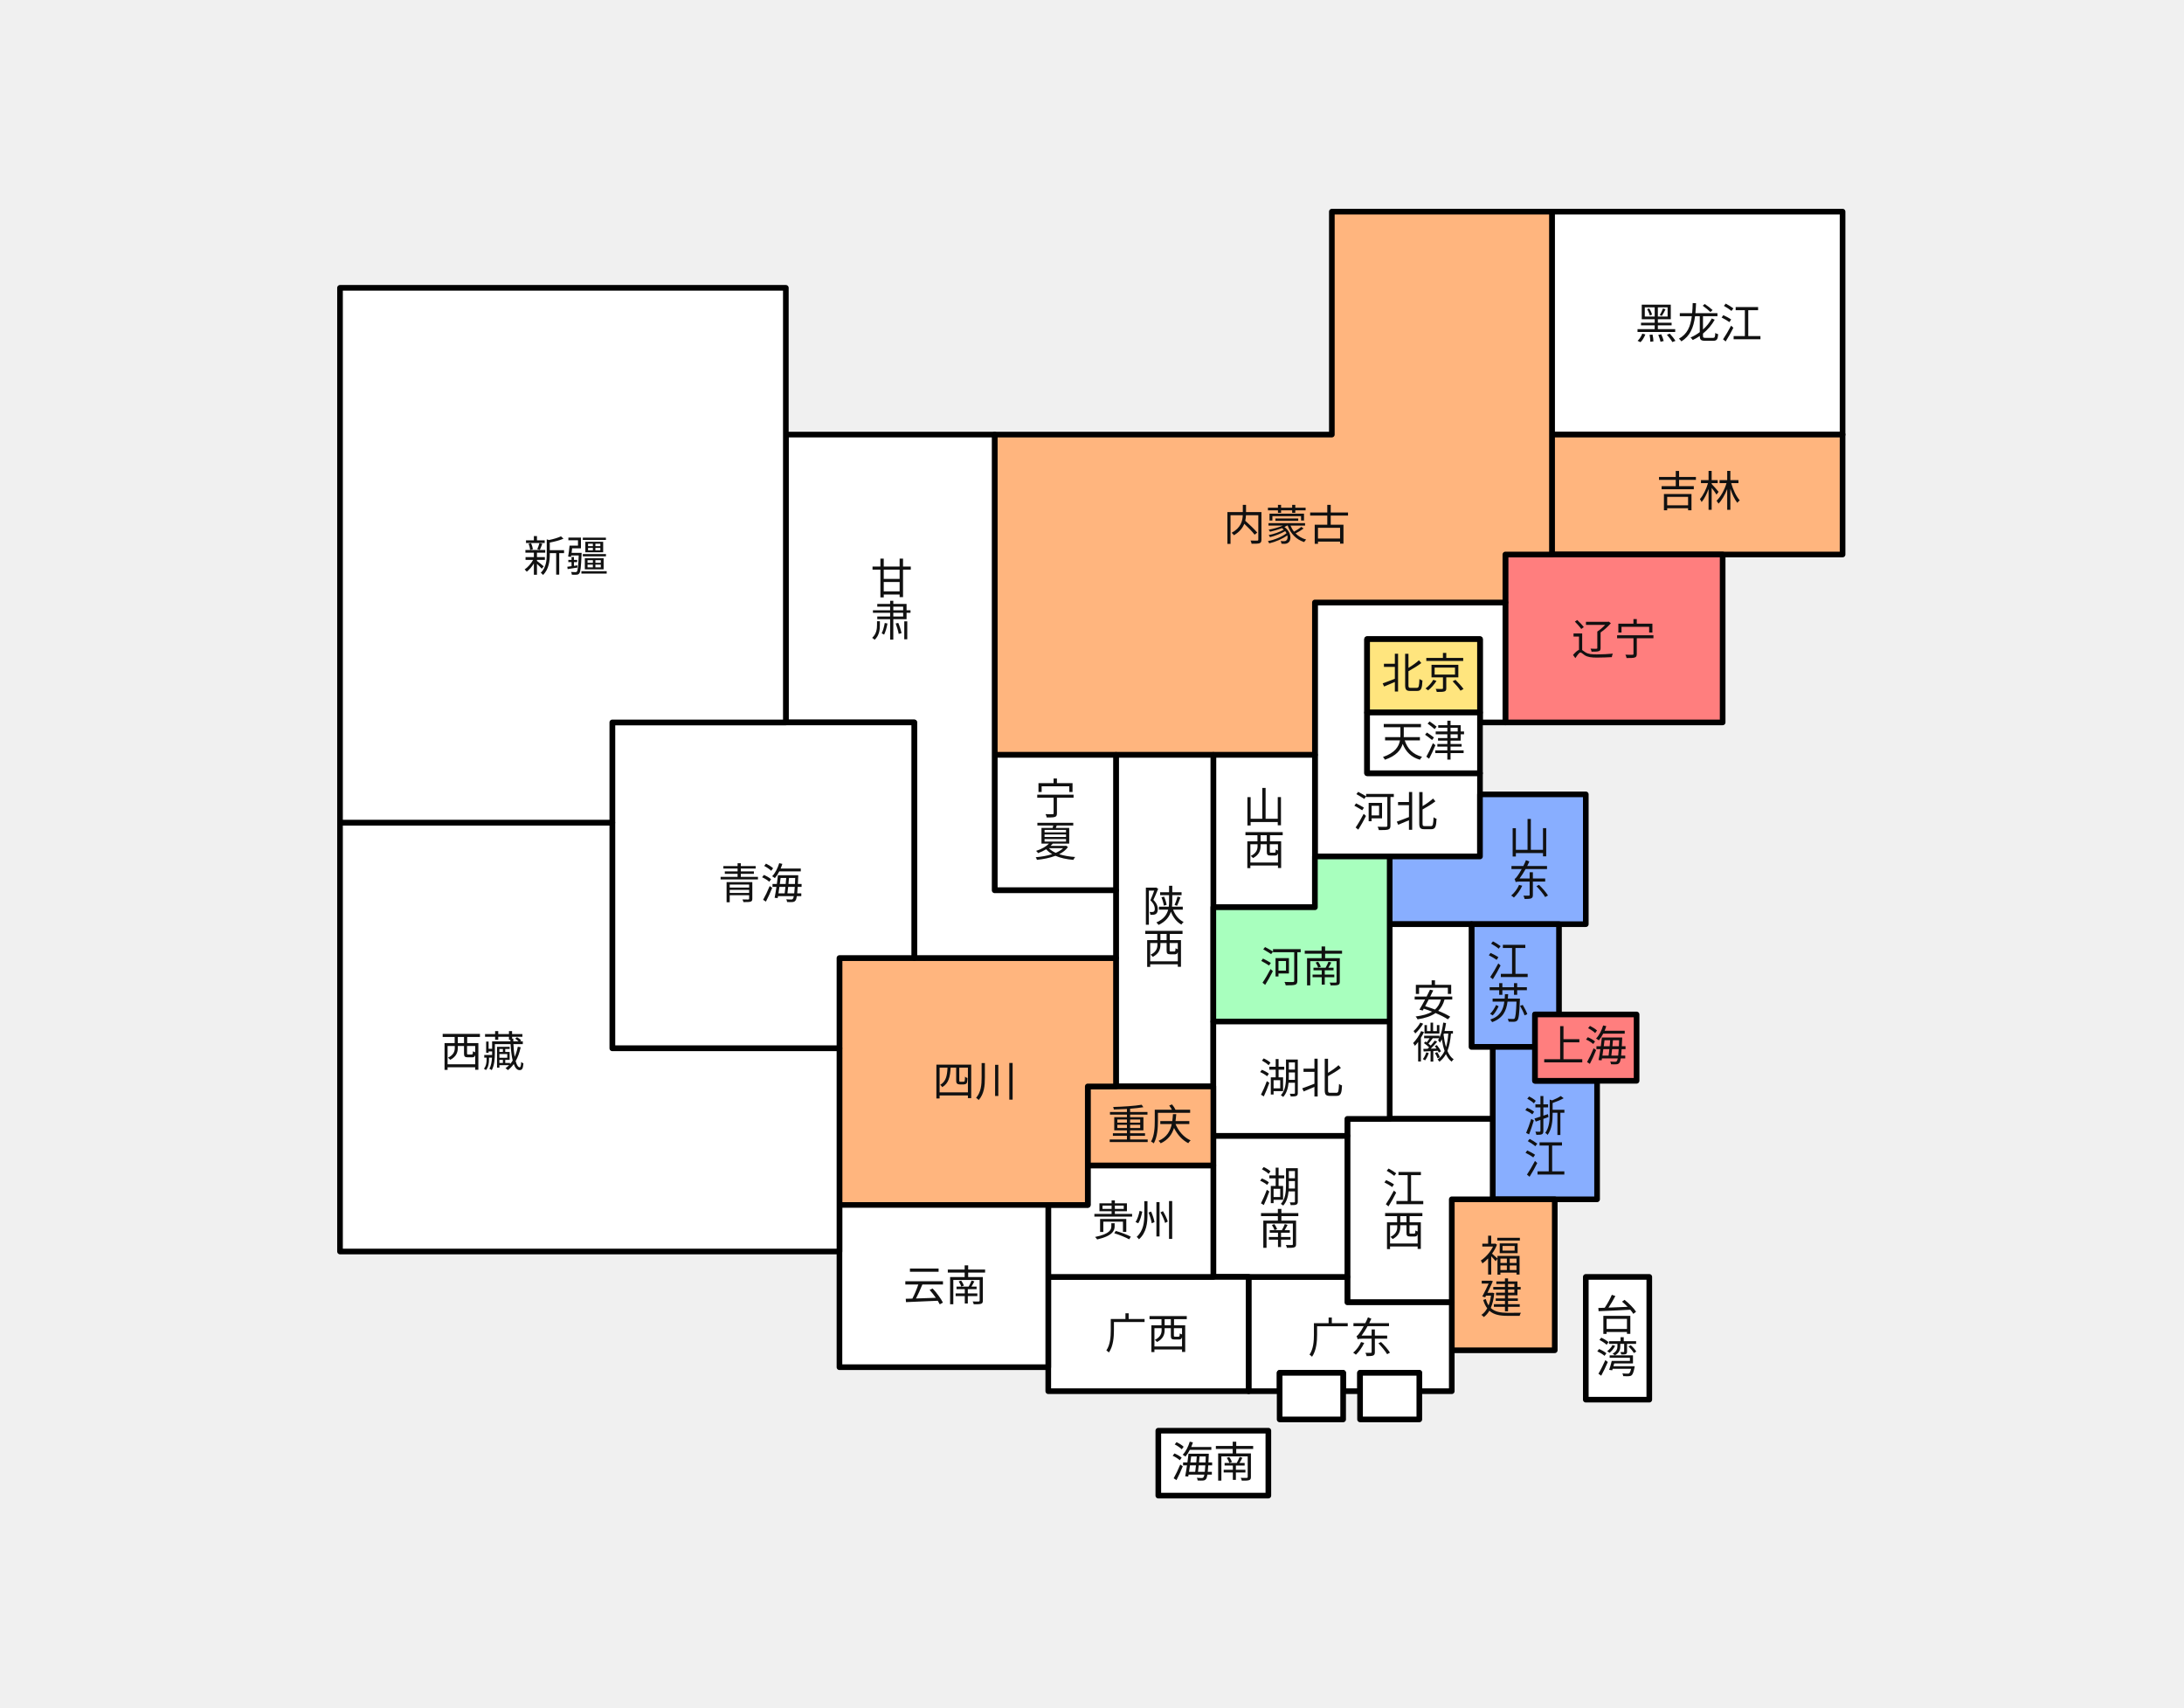
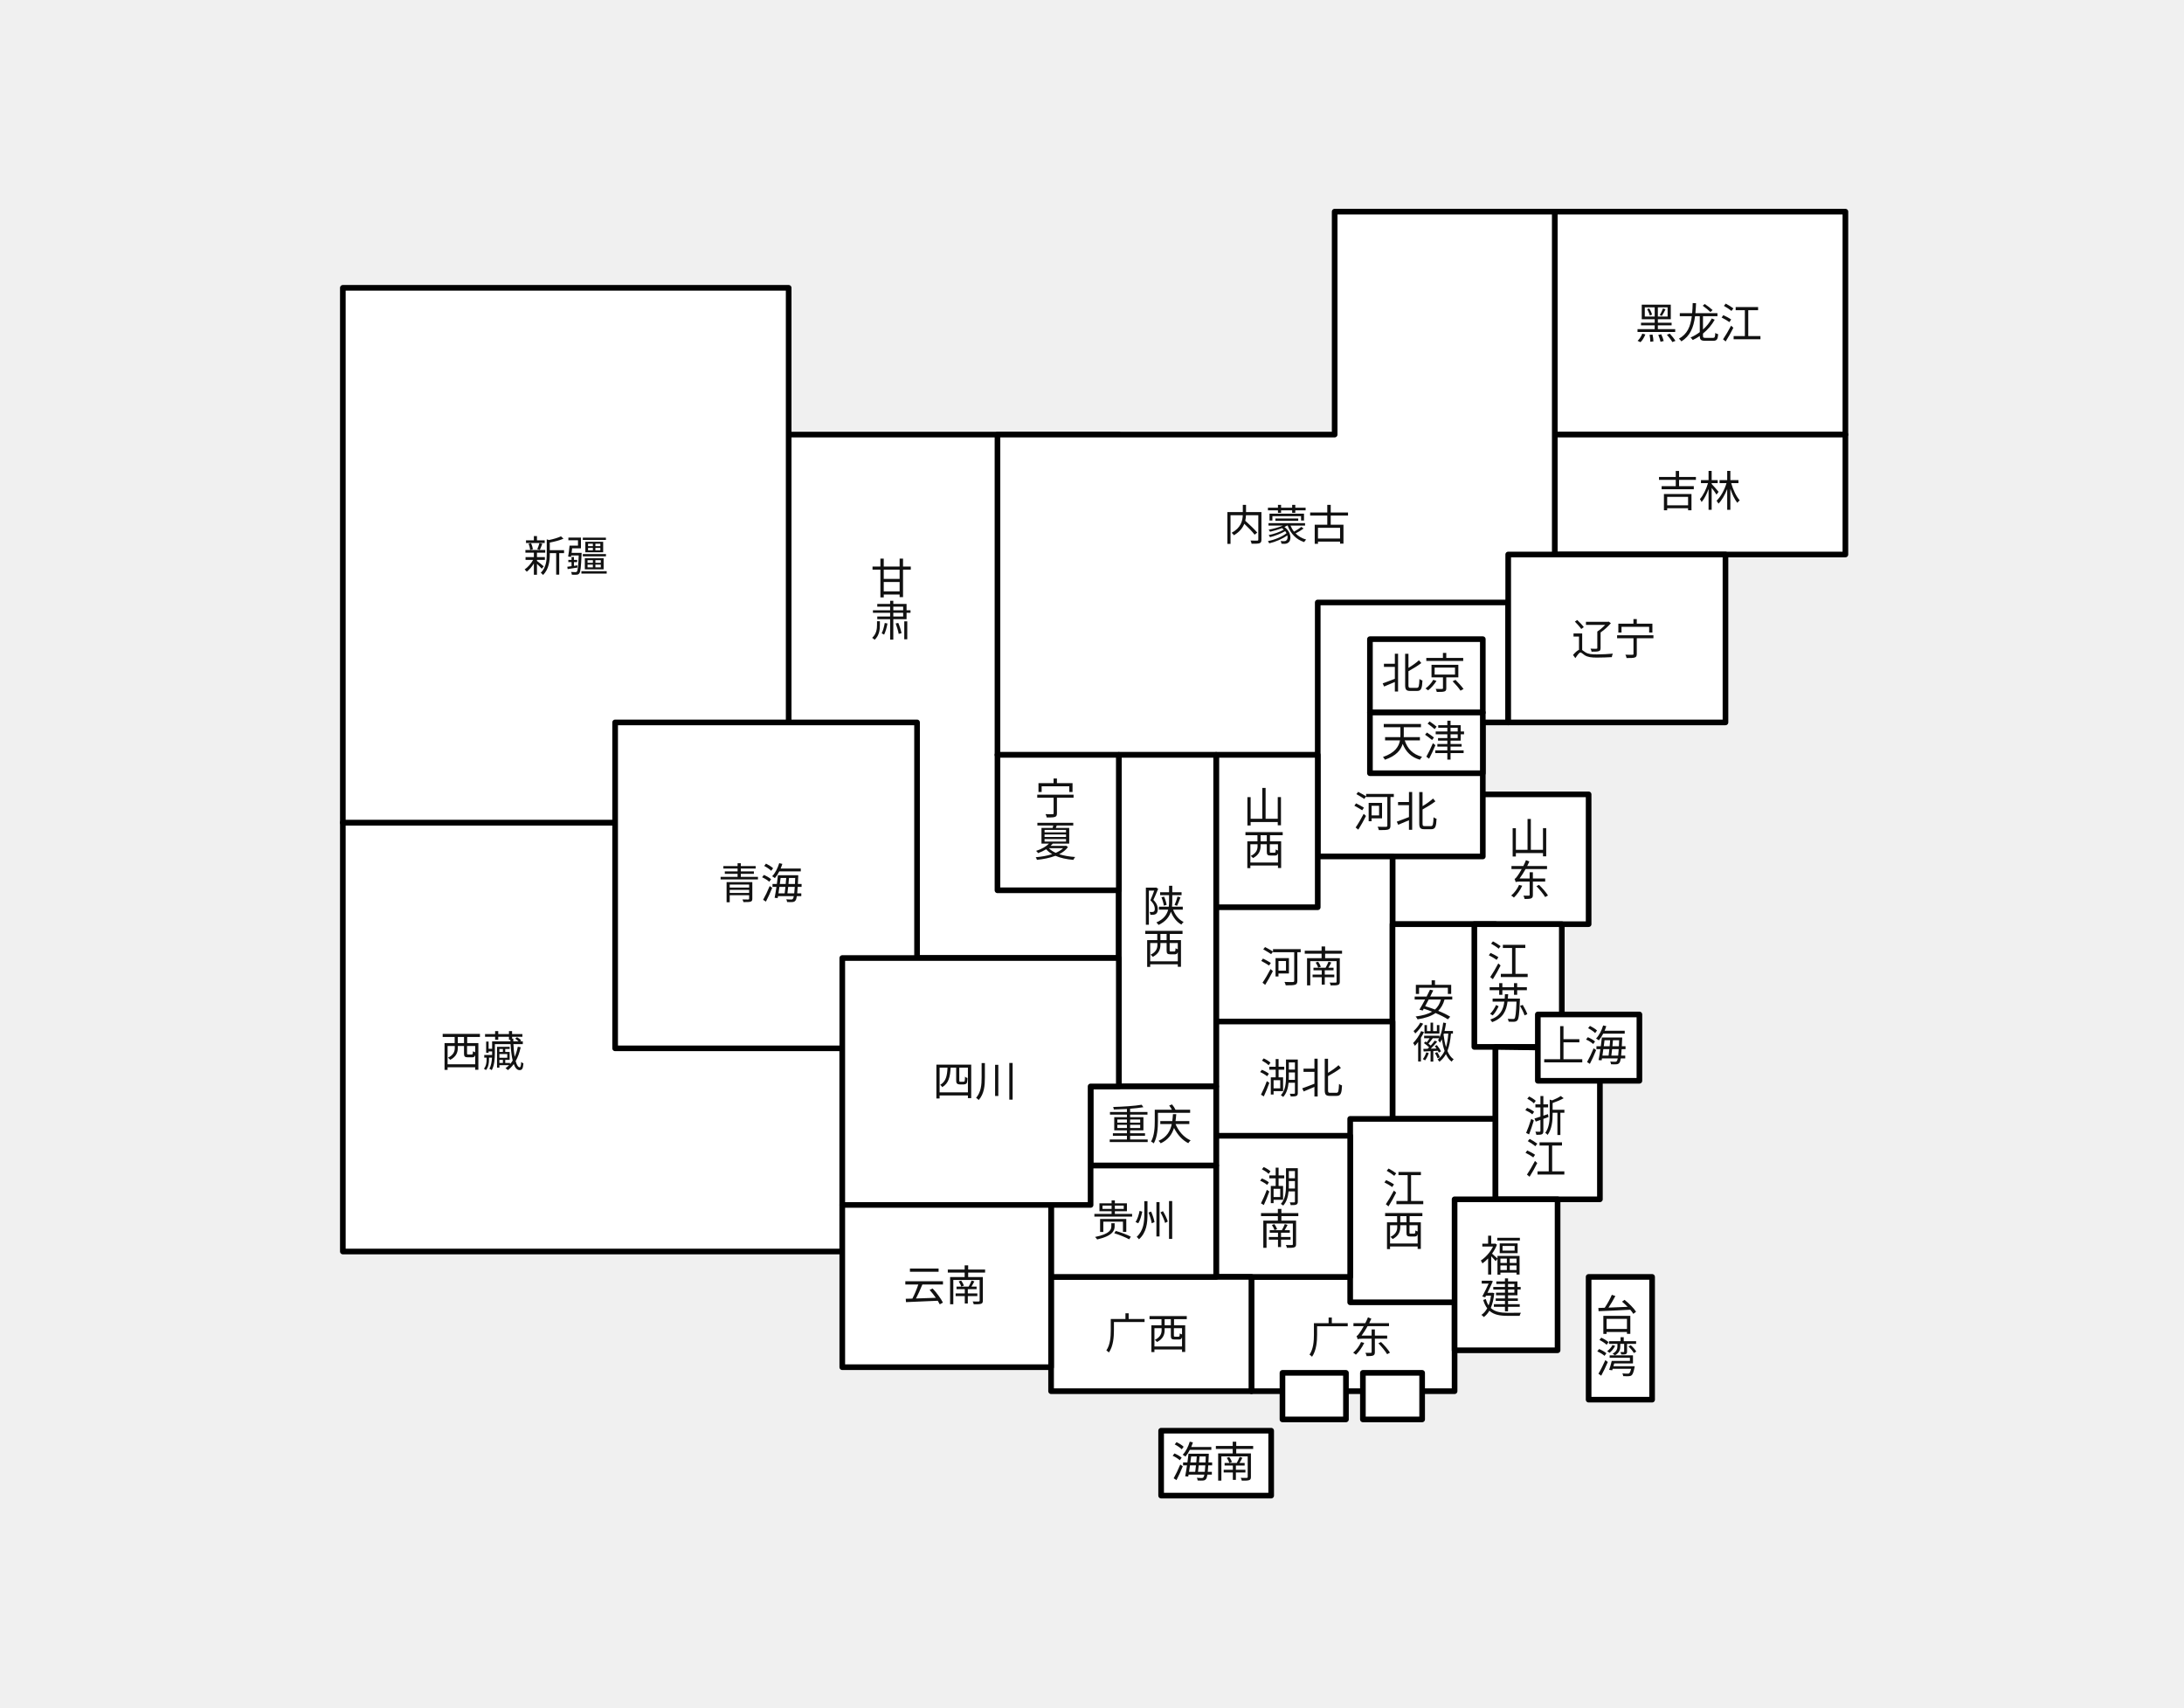
<svg xmlns="http://www.w3.org/2000/svg" viewBox="0 0 1548 1210">
  <style type="text/css">
svg{
	fill: #D9A9A9;
}
#地区 *{
    fill:#FFF;
    fill-rule:evenodd;
    clip-rule:evenodd;
    stroke:#000000;
    stroke-width:4;
    stroke-linecap:round;
    stroke-linejoin:round;
}
#地区 .st1{fill:#FFFFFF;}
#地区 .st2{fill:#FFB57E;}
#地区 .st3{fill:#FF7E7E;}
#地区 .st4{fill:#FFE57E;}
#地区 .st5{fill:#88AEFF;}
#地区 .st6{fill:#A8FFBE;}
#地名 *{
    fill:#111111;
    font-family:'Tensentype-JiaLiDaYuanJF';
    font-size:30px;
}
</style>
  <g id="地区">
-     <polygon id="黑龙江" points="1306,150 1306,308 1100,308 1100,150" />
-     <polygon id="吉林" class="st2" points="1100,308 1100,393 1306,393 1306,308" />
-     <polygon id="辽宁" class="st3" points="1067,393 1067,512 1221,512 1221,393" />
-     <path id="河北" d="M1067,427H932v180h117c0-59,0-59,0-59s0,0-80,0v-95h80v59h18V427z" />
-     <rect id="北京" x="969" y="453" class="st4" width="80" height="52" />
-     <polygon id="天津" points="969,505 1049,505 1049,548 969,548" />
-     <polygon id="内蒙古" class="st2" points="1100,150 944,150 944,308 705,308 705,535 932,535 932,427 1067,427 1067,393 1100,393" />
-     <polygon id="山西" points="860,535 860,643 932,643 932,535" />
-     <polygon id="山东" class="st5" points="1049,607 985,607 985,655 1124,655 1124,563 1049,563" />
-     <polygon id="江苏" class="st5" points="1105,655 1105,719 1088,719 1088,742 1043,742 1043,655" />
-     <polygon id="浙江" class="st5" points="1058,742 1088,742 1088,766 1132,766 1132,850 1058,850" />
-     <polygon id="福建" class="st2" points="1029,850 1029,957 1102,957 1102,850" />
-     <rect id="上海" x="1088" y="719" class="st3" width="72" height="47" />
-     <polygon id="安徽" points="1058,742 1043,742 1043,655 985,655 985,793 1058,793" />
-     <polygon id="江西" points="1029,850 1058,850 1058,793 955,793 955,923 1029,923" />
-     <polygon id="广东" points="1029,923 955,923 955,905 885,905 885,986 907,986 907,973 952,973 952,986 964,986 964,973 1006,973 1006,986 1029,986" />
-     <polygon id="陕西" points="791,770 860,770 860,535 791,535" />
-     <polygon id="河南" class="st6" points="985,607 932,607 932,643 860,643 860,724 985,724" />
-     <polygon id="湖南" points="860,805 955,805 955,905 860,905" />
-     <polygon id="湖北" points="955,793 985,793 985,724 860,724 860,805 955,805" />
-     <polygon id="广西" points="885,905 743,905 743,986 885,986" />
-     <rect id="香港" x="964" y="973" width="42" height="33" />
-     <rect id="澳门" x="907" y="973" width="45" height="33" />
-     <polygon id="贵州" points="860,826 771,826 771,854 743,854 743,905 860,905" />
-     <rect id="重庆" x="771" y="770" class="st2" width="89" height="56" />
-     <polygon id="四川" class="st2" points="771,854 771,770 791,770 791,679 595,679 595,854" />
-     <polygon id="云南" points="743,854 595,854 595,969 743,969" />
-     <polygon id="宁夏" points="791,535 705,535 705,631 791,631" />
-     <polygon id="甘肃" points="705,631 791,631 791,679 648,679 648,512 557,512 557,308 705,308" />
-     <polygon id="青海" points="595,679 648,679 648,512 434,512 434,743 595,743" />
-     <polygon id="西藏" points="595,887 241,887 241,583 434,583 434,743 595,743" />
-     <polygon id="新疆" points="241,583 241,204 557,204 557,512 434,512 434,583" />
-     <rect id="台湾" x="1124" y="905" width="45" height="87" />
-     <rect id="海南" x="821" y="1014" width="78" height="46" />
+     <path id="黑龙江" d="M 1308,150 1308,308 1102,308 1102,150z" />
+     <path id="甘肃" d="M 793,308 793,679 559,679 559,308z" />
+     <path id="吉林" d="M 1102,308 1102,393 1308,393 1308,308z" />
+     <path id="内蒙古" d="M 1102,150 946,150 946,308 707,308 707,535 934,535 1102,427z" />
+     <path id="山东" d="M 987,563 987,655 1126,655 1126,563z" />
+     <path id="河北" d="M1069,427H934v180h117c0-39.3,0-71,0-95h18V427z" />
+     <rect id="北京" x="971" y="453" width="80" height="52" />
+     <path id="天津" d="M 971,505 1051,505 1051,548 971,548z" />
+     <path id="西藏" d="M 597,887 243,887 243,583 597,583z" />
+     <path id="新疆" d="M 243,583 243,204 559,204 559,583z" />
+     <path id="河南" d="M 987,607 862,607 862,724 987,724z" />
+     <path id="安徽" d="M 1060,655 987,655 987,793 1060,793z" />
+     <path id="山西" d="M 862,535 862,643 934,643 934,535z" />
+     <path id="湖北" d="M 987,805 987,724 862,724 862,805z" />
+     <path id="青海" d="M 650,743 650,512 436,512 436,743z" />
+     <path id="辽宁" d="M 1069,393 1069,512 1223,512 1223,393z" />
+     <path id="广东" d="M 1031,905 887,905 887,986 1031,986z" />
+     <path id="江苏" d="M 1107,655 1107,742 1045,742 1045,655z" />
+     <path id="江西" d="M 1060,923 1060,793 957,793 957,923z" />
+     <path id="浙江" d="M 1060,742 1134,743 1134,850 1060,850z" />
+     <path id="福建" d="M 1031,850 1031,957 1104,957 1104,850z" />
+     <rect id="上海" x="1090" y="719" width="72" height="47" />
+     <path id="陕西" d="M 793,770 862,770 862,535 793,535z" />
+     <path id="湖南" d="M 862,805 957,805 957,905 862,905z" />
+     <path id="广西" d="M 887,905 745,905 745,986 887,986z" />
+     <rect id="香港" x="966" y="973" width="42" height="33" />
+     <rect id="澳门" x="909" y="973" width="45" height="33" />
+     <path id="贵州" d="M 862,826 745,826 745,905 862,905z" />
+     <rect id="重庆" x="773" y="770" width="89" height="56" />
+     <path id="四川" d="M 773,854 773,770 793,770 793,679 597,679 597,854z" />
+     <path id="云南" d="M 745,854 597,854 597,969 745,969z" />
+     <path id="宁夏" d="M 793,535 707,535 707,631 793,631z" />
+     <rect id="台湾" x="1126" y="905" width="45" height="87" />
+     <rect id="海南" x="823" y="1014" width="78" height="46" />
  </g>
  <g id="地名">
    <text x="867" y="383">内蒙古</text>
    <text x="1159" y="240">黑龙江</text>
    <text x="1174" y="359">吉林</text>
    <text x="1114" y="464">辽宁</text>
    <text x="979" y="488">北京</text>
    <text x="979" y="536">天津</text>
    <text x="959" y="586">河北</text>
    <text x="1069" y="605">山</text>
    <text x="1069" y="635">东</text>
    <text x="893" y="696">河南</text>
    <text x="892" y="775">湖北</text>
    <text x="892" y="852">湖</text>
    <text x="892" y="882">南</text>
    <text x="1054" y="692">江</text>
    <text x="1054" y="722">苏</text>
    <text x="1093" y="752">上海</text>
    <text x="1080" y="802">浙</text>
    <text x="1080" y="832">江</text>
    <text x="1049" y="901">福</text>
    <text x="1049" y="931">建</text>
    <text x="1131" y="943">台</text>
    <text x="1131" y="973">湾</text>
    <text x="830" y="1047">海南</text>
    <text x="927" y="959">广东</text>
    <text x="980" y="853">江</text>
    <text x="980" y="883">西</text>
    <text x="1001" y="720">安</text>
    <text x="1001" y="750">徽</text>
    <text x="881" y="583">山</text>
    <text x="881" y="613">西</text>
    <text x="810" y="653">陕</text>
    <text x="810" y="683">西</text>
    <text x="733" y="577">宁</text>
    <text x="733" y="607">夏</text>
    <text x="617" y="421">甘</text>
    <text x="617" y="451">肃</text>
    <text x="509" y="637">青海</text>
    <text x="661" y="777">四川</text>
    <text x="640" y="922">云南</text>
    <text x="783" y="956">广西</text>
    <text x="774" y="876">贵州</text>
    <text x="785" y="808">重庆</text>
    <text x="312" y="756">西藏</text>
    <text x="371" y="405">新疆</text>
  </g>
</svg>
